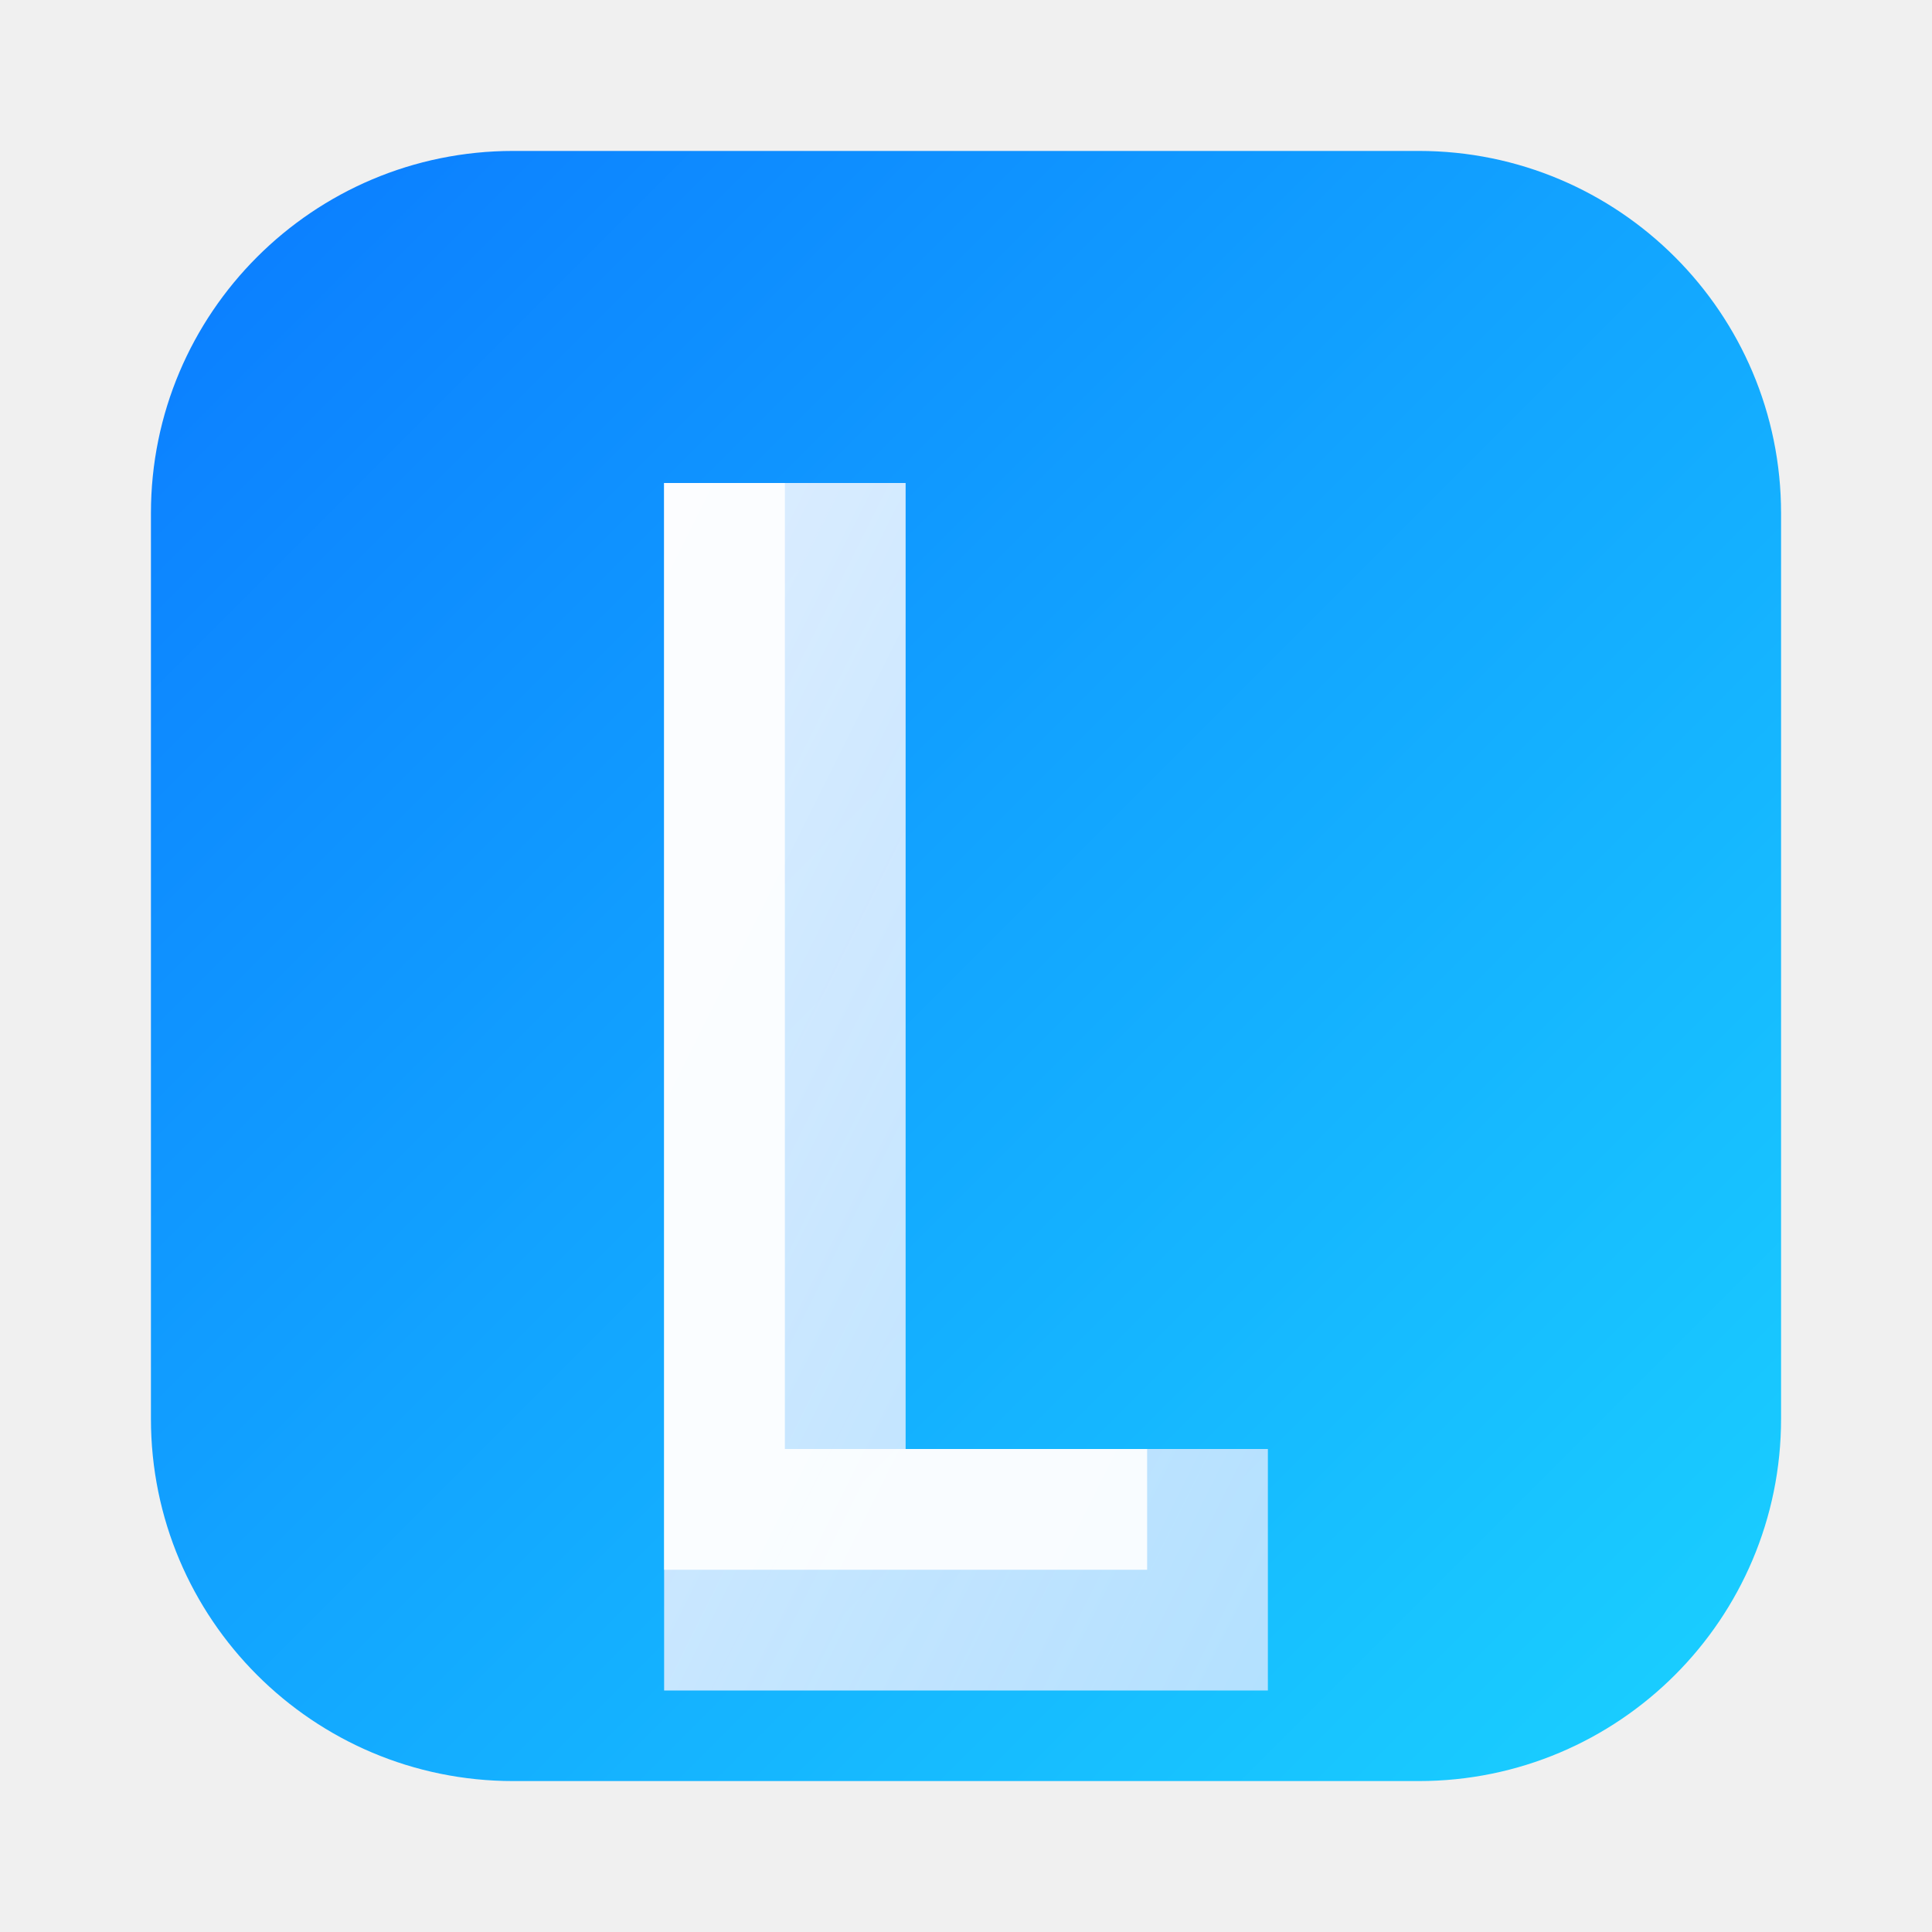
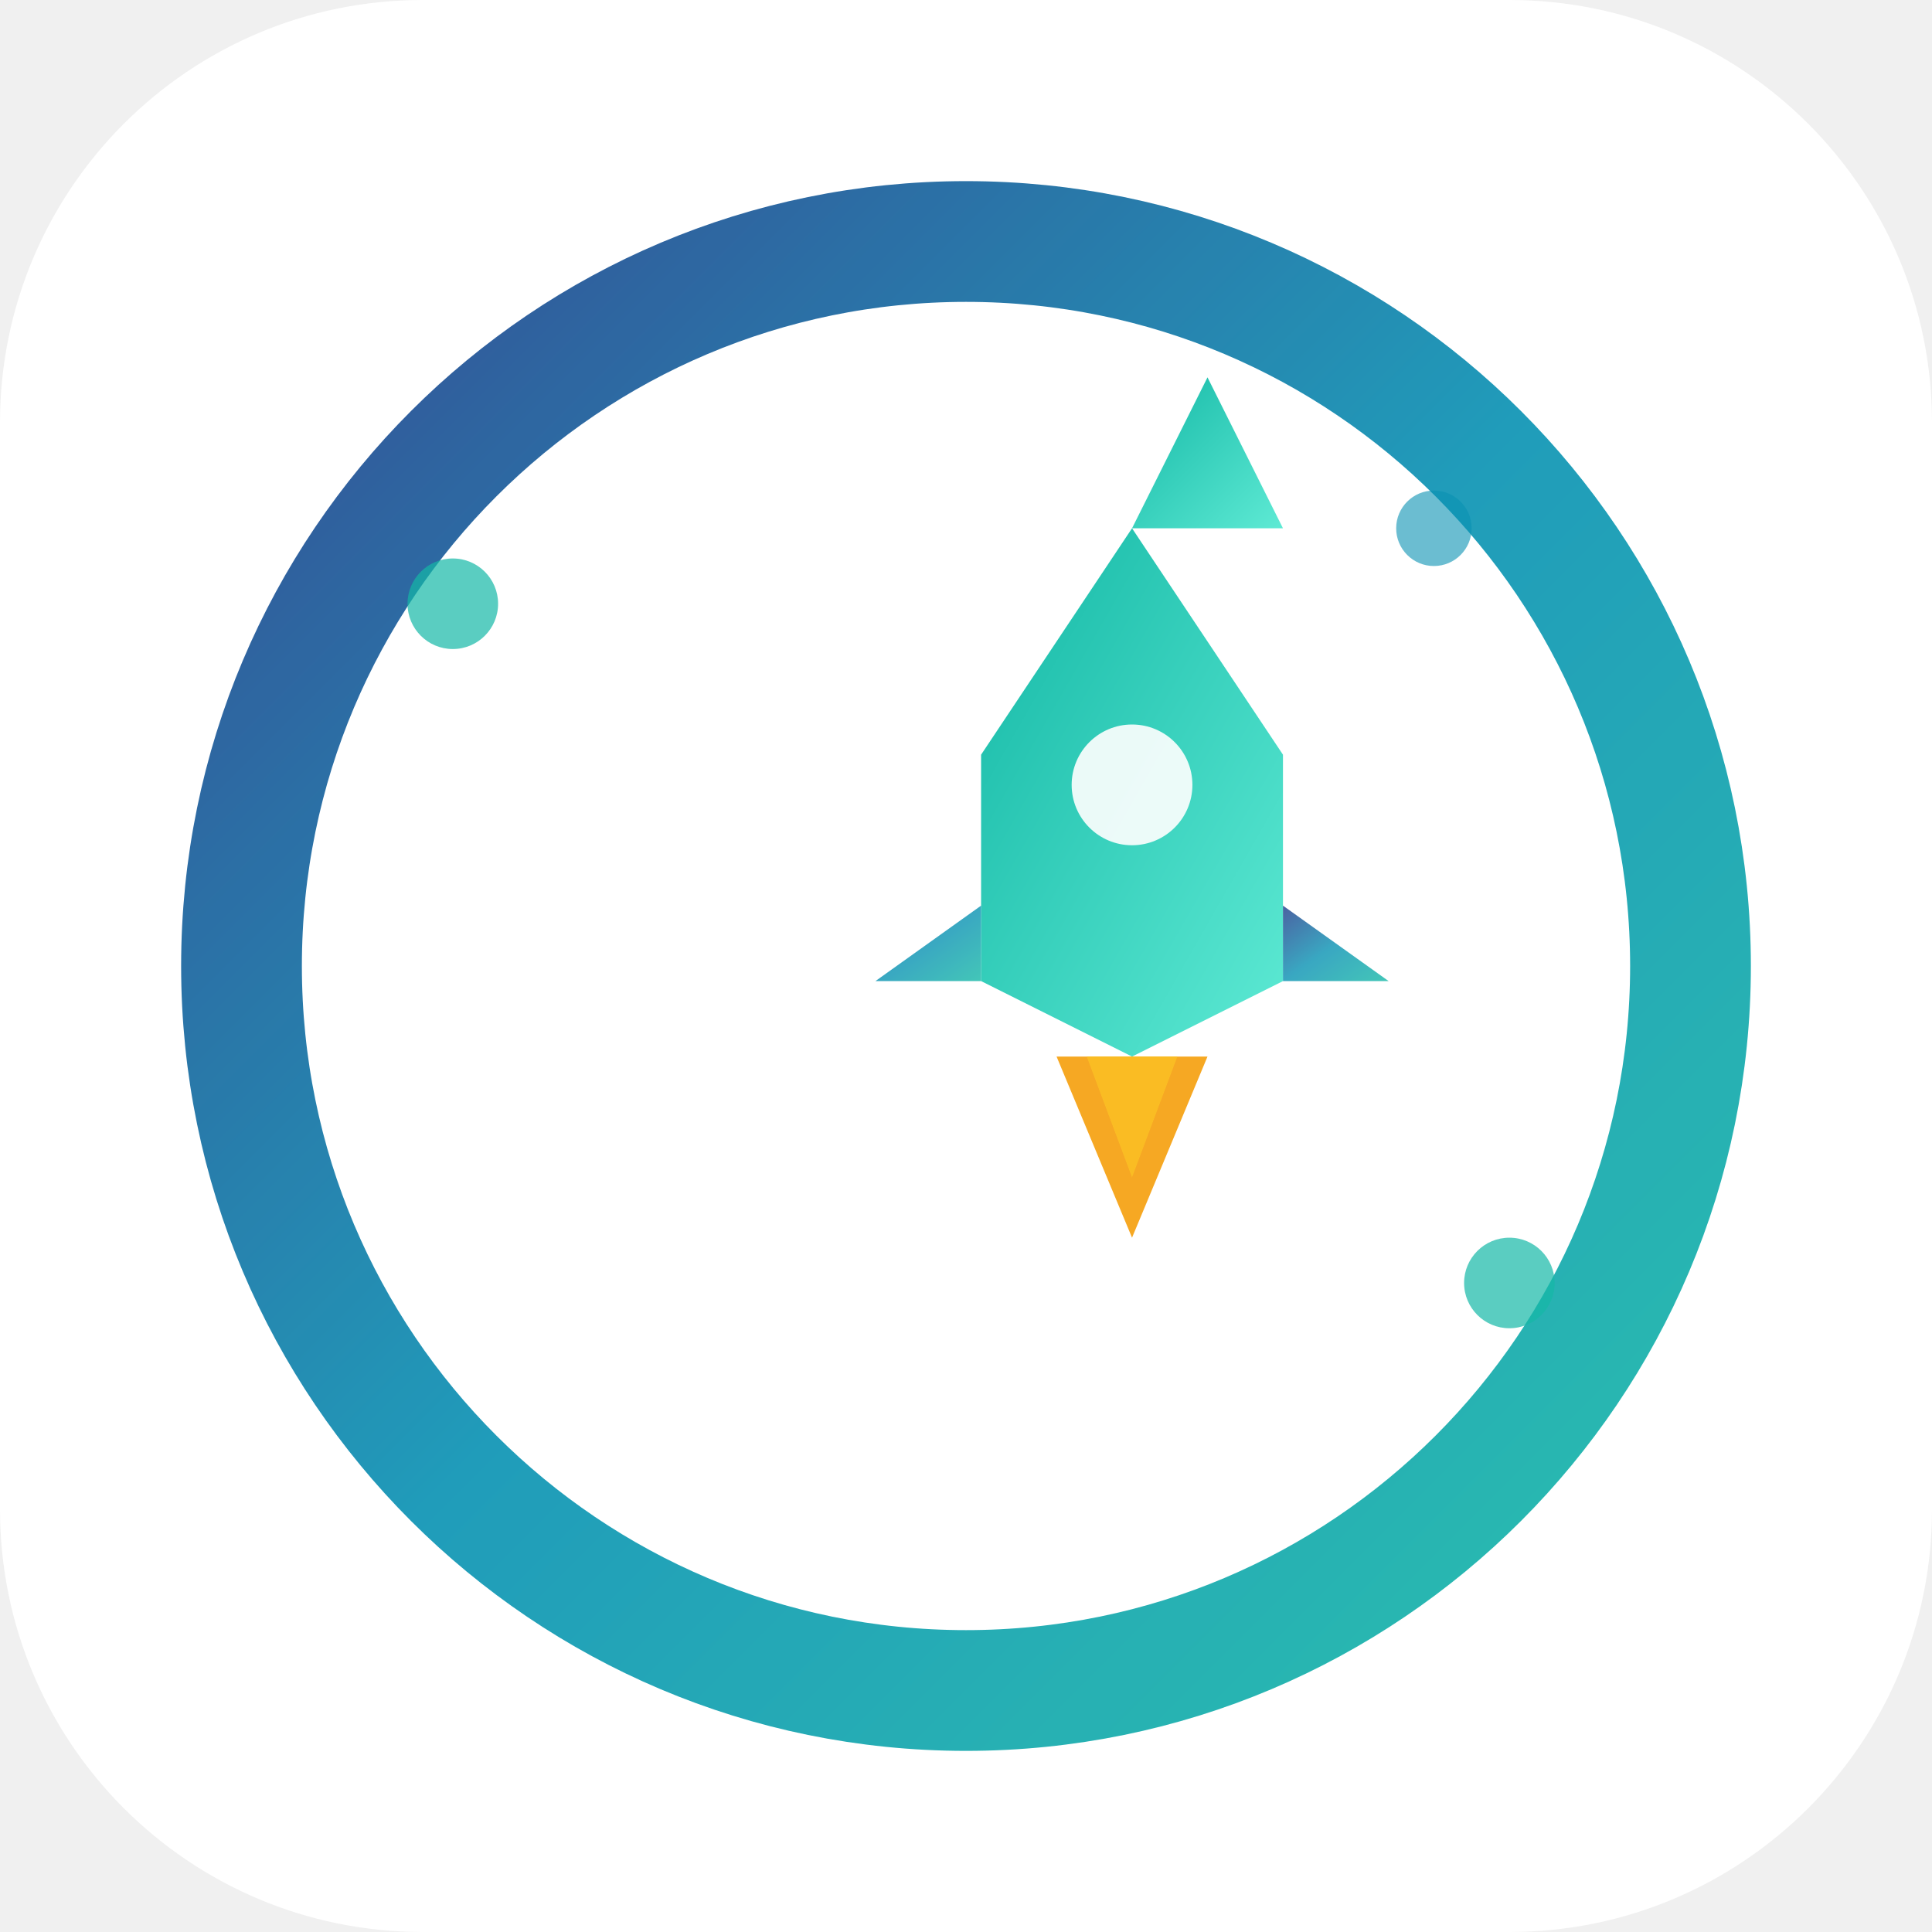
<svg xmlns="http://www.w3.org/2000/svg" width="128" height="128" viewBox="0 0 128 128" role="img" aria-labelledby="title desc">
  <defs>
-     <linearGradient id="g" x1="0" y1="0" x2="1" y2="1">
-       <stop offset="0" stop-color="#0b7bff" />
-       <stop offset="1" stop-color="#1ad2ff" />
+     <linearGradient id="mainGradient" x1="0%" y1="0%" x2="100%" y2="100%">
+       <stop offset="0%" stop-color="#1e3a8a" />
+       <stop offset="50%" stop-color="#0891b2" />
+       <stop offset="100%" stop-color="#14b8a6" />
    </linearGradient>
-     <linearGradient id="g2" x1="0" y1="0" x2="1" y2="1">
-       <stop offset="0" stop-color="#e8f3ff" stop-opacity="0.95" />
-       <stop offset="1" stop-color="#cfe6ff" stop-opacity="0.85" />
+     <linearGradient id="rocketGradient" x1="0%" y1="0%" x2="100%" y2="100%">
+       <stop offset="0%" stop-color="#14b8a6" />
+       <stop offset="100%" stop-color="#5eead4" />
    </linearGradient>
  </defs>
-   <rect x="10" y="10" width="108" height="108" rx="24" fill="url(#g)" />
-   <path d="M44 32h16v64h24v16H44z" fill="url(#g2)" />
-   <path d="M44 32h8v64h24v8H44z" fill="#ffffff" opacity="0.9" />
+   <rect width="128" height="128" rx="28" fill="#ffffff" />
+   <circle cx="64" cy="64" r="48" fill="none" stroke="url(#mainGradient)" stroke-width="8" opacity="0.9" />
+   <path d="M75 35 L85 50 L85 65 L75 70 L65 65 L65 50 Z" fill="url(#rocketGradient)" />
+   <path d="M75 35 L80 25 L85 35 Z" fill="url(#rocketGradient)" />
+   <circle cx="75" cy="52" r="4" fill="#ffffff" opacity="0.9" />
+   <path d="M65 60 L58 65 L65 65 Z" fill="url(#mainGradient)" opacity="0.8" />
+   <path d="M85 60 L92 65 L85 65 Z" fill="url(#mainGradient)" opacity="0.8" />
+   <path d="M70 70 L75 82 L80 70 Z" fill="#f59e0b" opacity="0.9" />
+   <path d="M72 70 L75 78 L78 70 Z" fill="#fbbf24" opacity="0.9" />
+   <circle cx="30" cy="40" r="3" fill="#14b8a6" opacity="0.7" />
+   <circle cx="100" cy="85" r="3" fill="#14b8a6" opacity="0.7" />
+   <circle cx="95" cy="35" r="2.5" fill="#0891b2" opacity="0.6" />
</svg>
